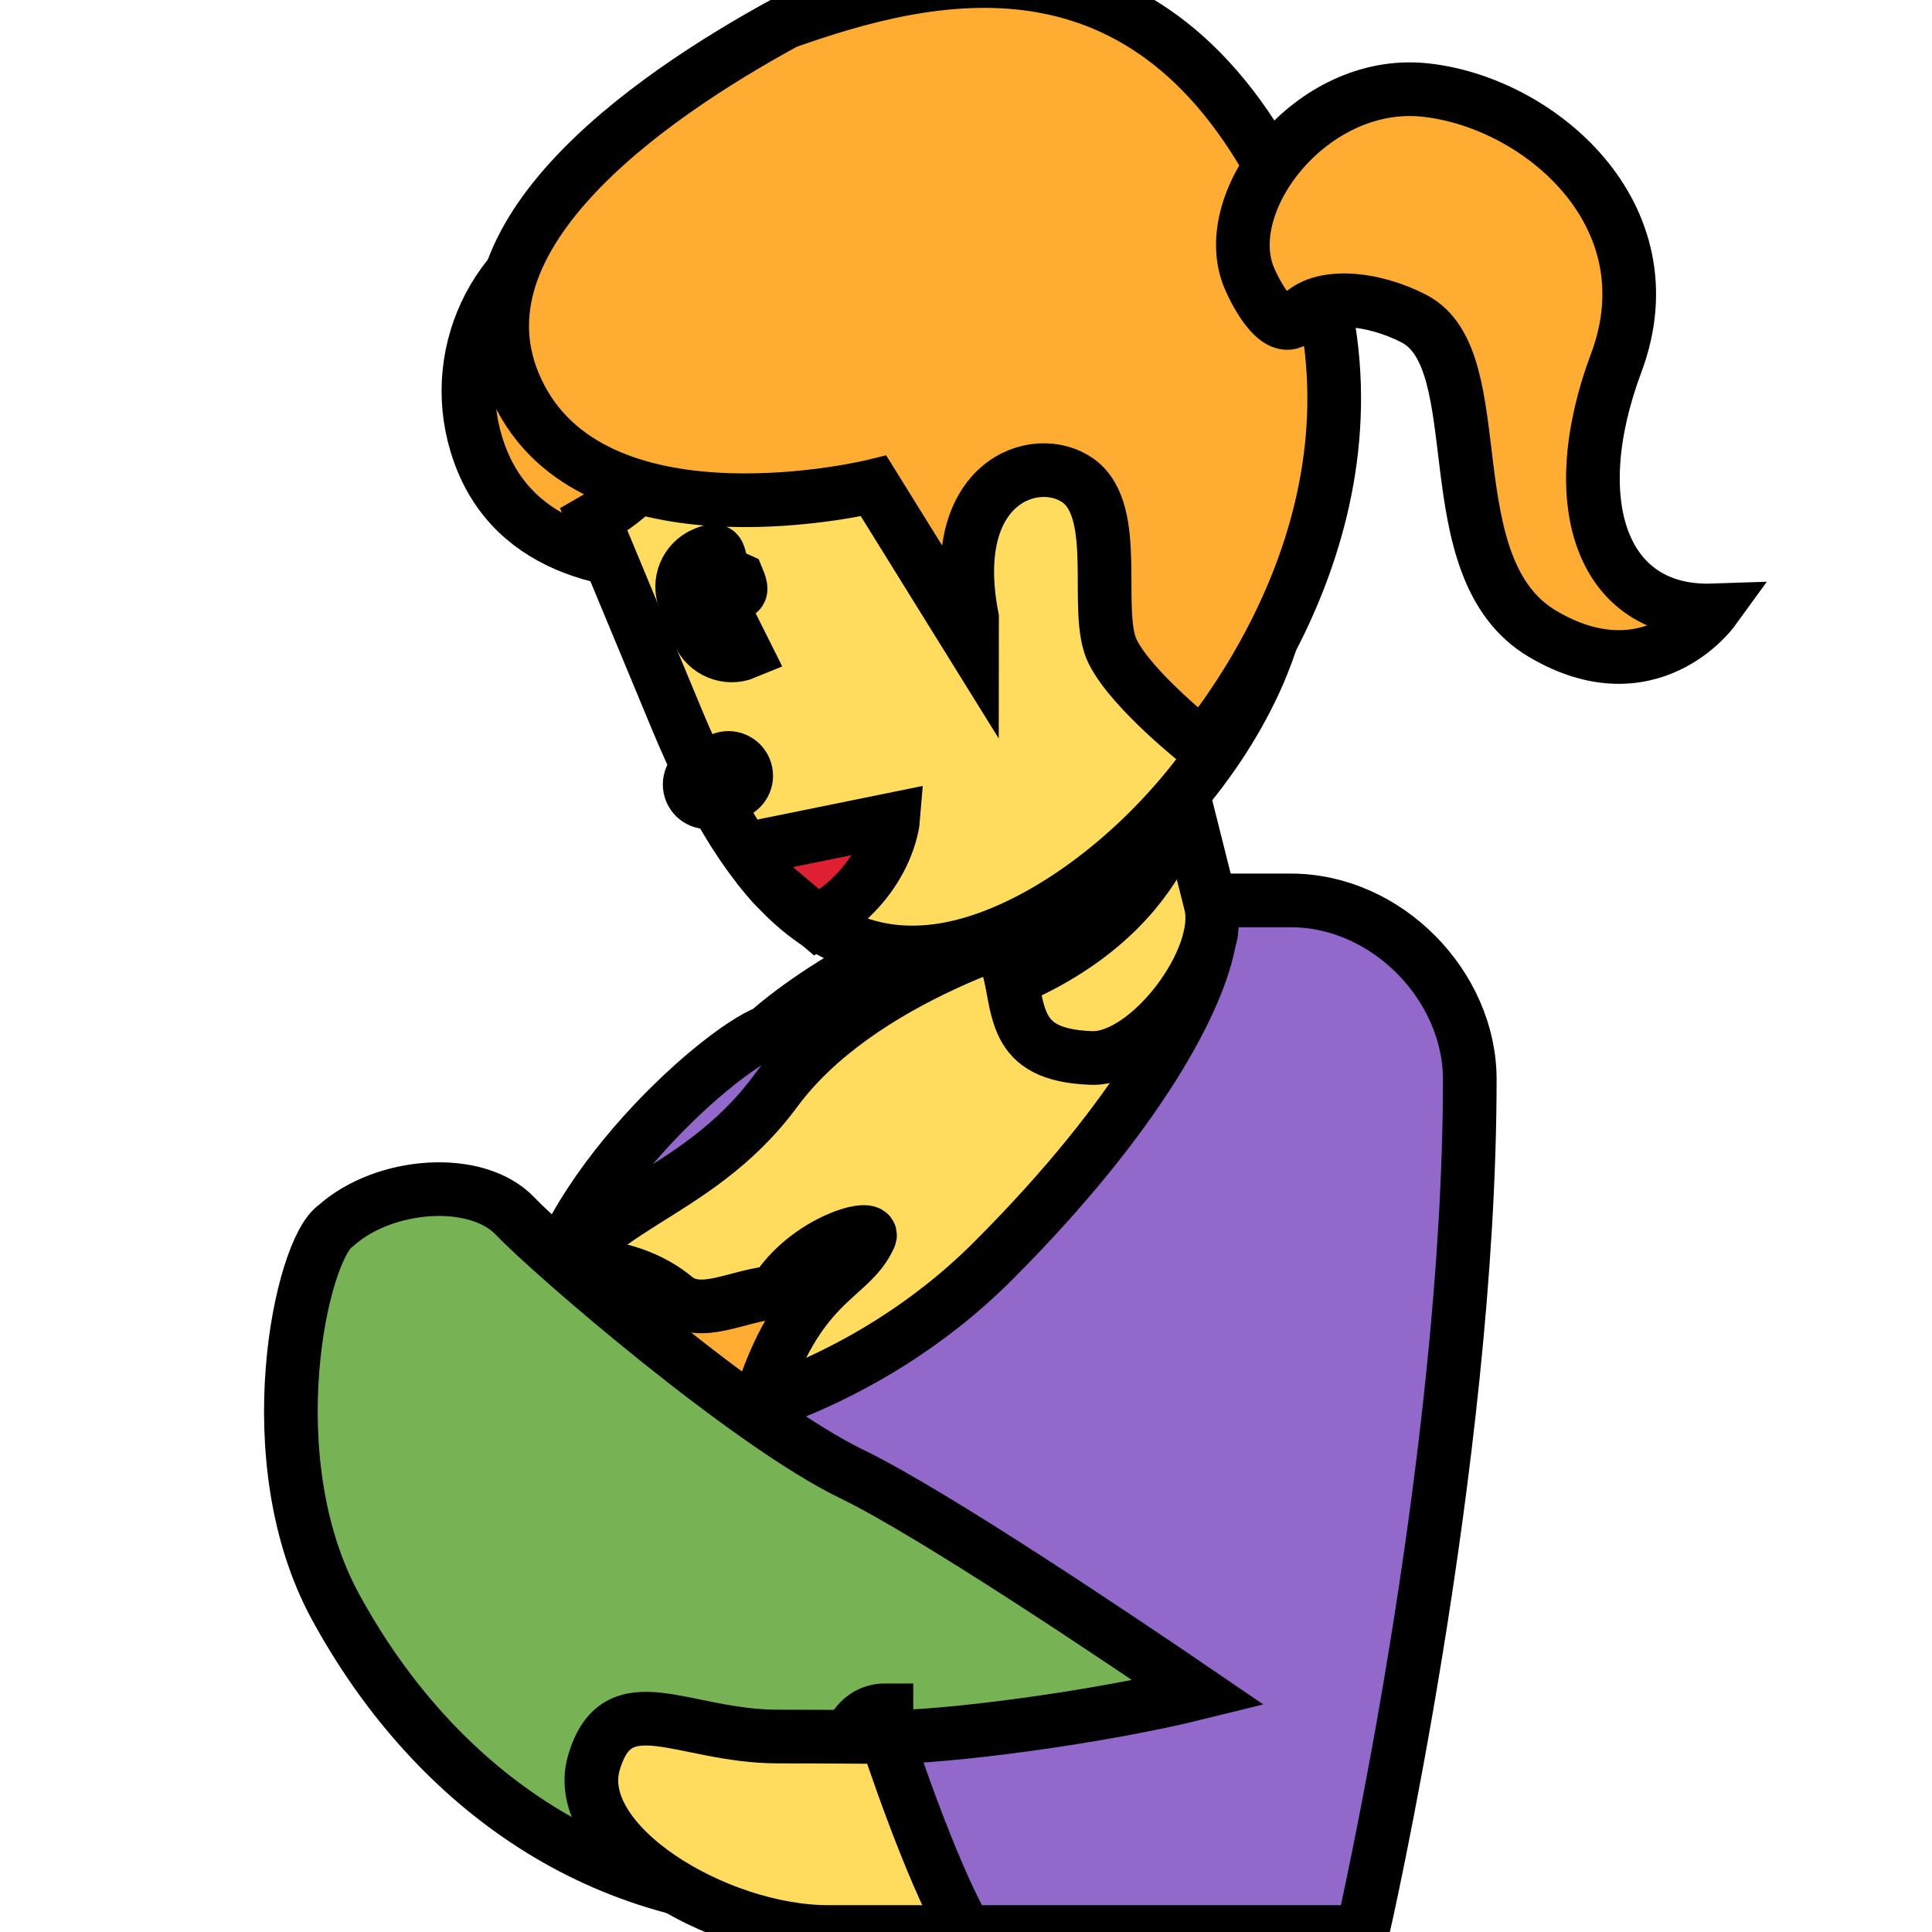
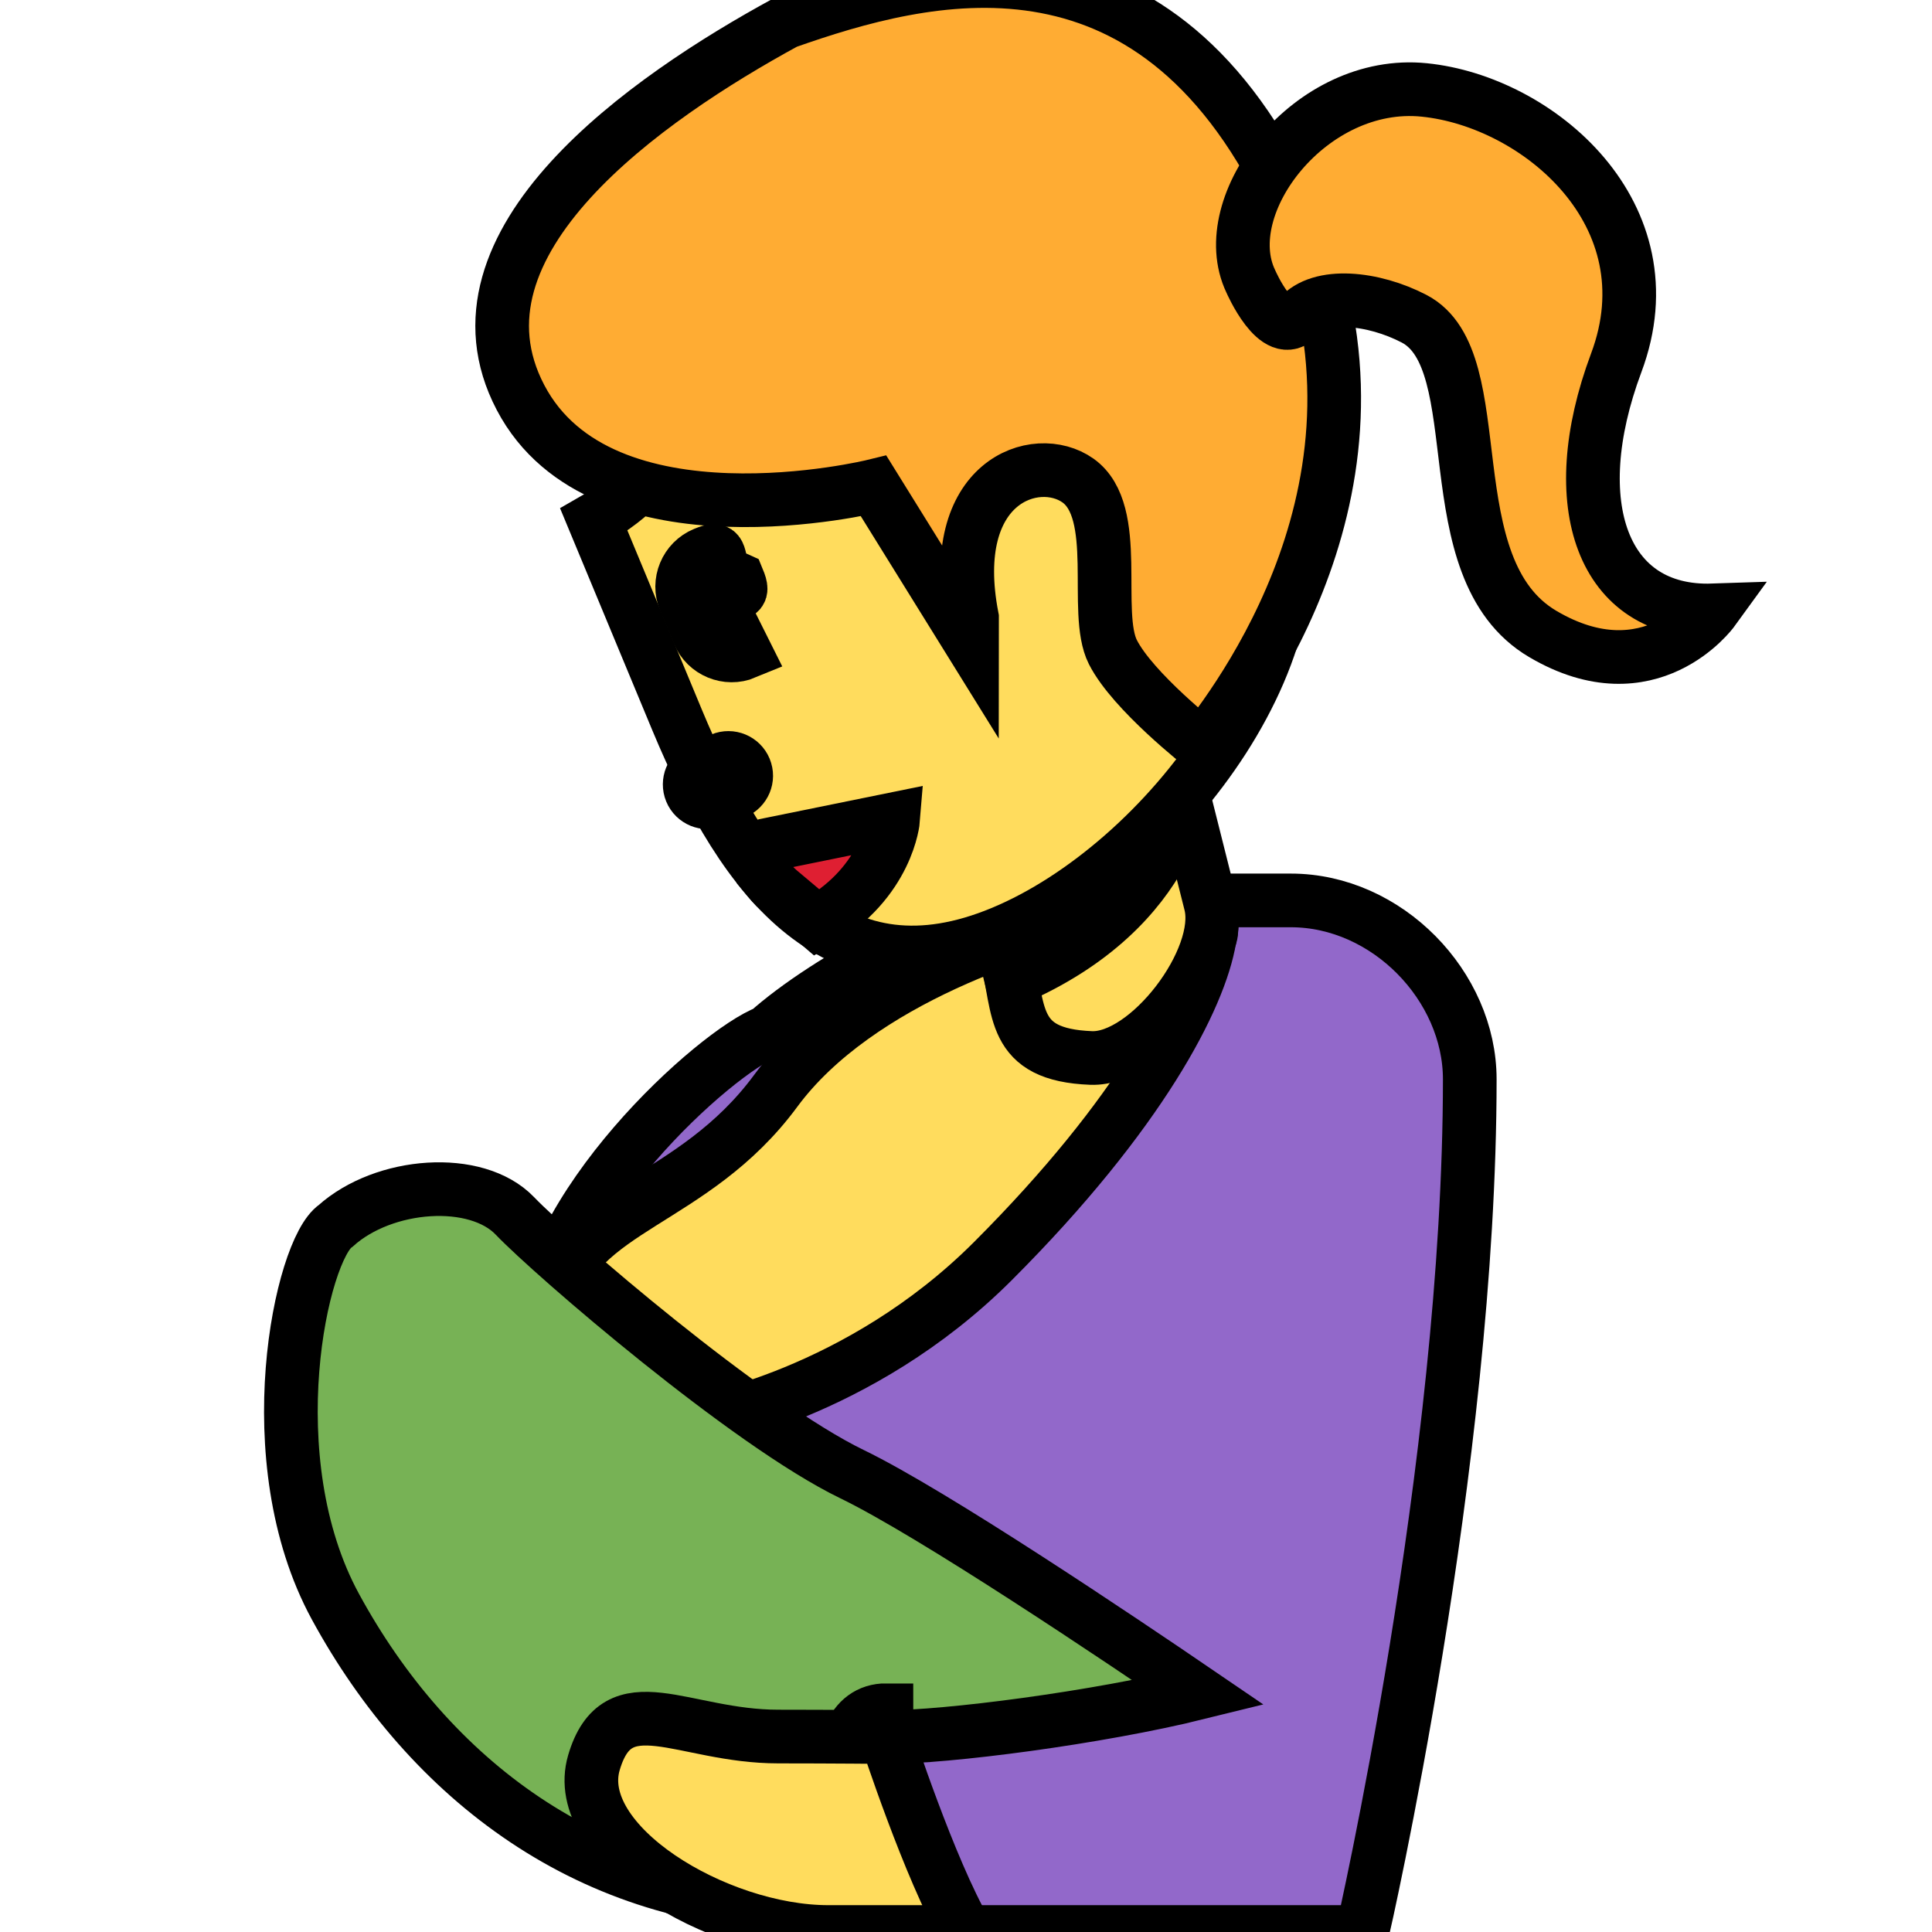
<svg xmlns="http://www.w3.org/2000/svg" viewBox="0 0 72 72">
  <path fill="#9268CA" d="M48.106 33.556h-8.564c-3.586 0-8.832 3.008-10.94 4.902-1.906.712-8.492 6.604-8.492 11.604 0 9.432 10.76 21.938 10.76 21.938h19.904s4-17.438 4-31.778c0-3.472-3.082-6.666-6.668-6.666z" stroke="#000000" stroke-width="2" />
  <path fill="#FFDC5D" d="M45.076 34.986c-0.356 2.168-2.554 6.492-8.076 12.014-5 5-11 6-11 6s-6.914.53-5.406-4.5c0.88-3.524 5.232-3.666 8.312-7.844 3.09-4.192 9.684-6.174 12.094-6.656 5-1 4.076.986 4.076.986z" stroke="#000000" stroke-width="2" />
-   <path fill="#FFAC33" d="M 28.87 48.164 C 27.446 48.28 26.118 49.152 25.152 48.352 C 23.56 47.032 21.144 46.966 20.968 47.5 C 21.014 49.552 23.2 50.466 23.6 52.612 C 23.614 52.686 23.636 52.76 23.654 52.836 C 23.786 53.22 26 53 26 53 C 26 53 27.144 52.778 28.278 52.382 C 29.716 47.676 31.696 47.698 32.408 46.094 C 32.646 45.554 30.082 46.214 28.87 48.164 Z" stroke="#000000" stroke-width="2" />
-   <path fill="#FFAC33" d="M 30.49 12.008 C 31.938 15.488 30.31 19.468 26.856 20.9 C 23.4 21.336 19.428 20.682 17.984 17.202 C 16.538 13.724 18.166 9.742 21.622 8.308 C 25.078 6.874 29.05 8.528 30.49 12.008 Z" stroke="#000000" stroke-width="2" />
  <path fill="#FFDC5D" d="M36.226 30.522l1.278 5.076c0.516 2.052.138 3.714 3.162 3.83 2.112.08 4.966-3.692 4.45-5.746l-1.276-5.076-7.614.916z" stroke="#000000" stroke-width="2" />
  <path fill="#FFCC4D" d="M36.226 30.522l1.468 5.988c6.264-2.678 6.472-7.438 6.472-7.438l-7.941.45z" stroke="#000000" stroke-width="2" />
  <path fill="#FFDC5D" d="M25.244 9.516s2.712 6.526-3.112 9.852l3.098 7.456c2.54 6.104 6 10.478 12.112 7.936 6.114-2.54 12.556-11.026 10.016-17.13l-2.562-6.172c-13.852 5.216-19.552-1.942-19.552-1.942z" stroke="#000000" stroke-width="2" />
  <path fill="#BF6952" d="M27.398 29.526l-0.774.322c-0.340.14-0.73-0.016-0.872-0.36-0.138-0.340.02-0.728.358-0.868l0.776-0.322c0.342-0.144.732.020.872.358.142.342-0.022.726-0.360.87z" stroke="#000000" stroke-width="2" />
  <path fill="#662113" d="M27.778 24.324c-0.678.282-1.458-0.042-1.74-0.718l-0.514-1.232c-0.282-0.674.042-1.458.722-1.738.68-0.284.462.042.742.716l0.512.232c0.280.676-0.041.458-0.722.74z" stroke="#000000" stroke-width="2" />
  <path fill="#DF1F32" d="M28.45 32.544c0.612.741.281.36 2 1.842 2.652-1.53 2.836-3.852 2.836-3.852l-4.711.958-0.126.052z" stroke="#000000" stroke-width="2" />
  <path fill="#FFAC33" d="M36.224 24.02l-3.666-5.908s-10.128 2.486-13.16-3.298C16.366 9.032 24.094 3.652 29.291.824c5.196-1.83 13.546-4.018 18.664 6.522 4.74 9.764-1.36 18.192-3.14 20.456 0 0-2.594-2.026-3.342-3.502-0.748-1.478.344-5.224-1.3-6.392-1.562-1.108-4.936.028-3.948 5.112z" stroke="#000000" stroke-width="2" />
  <path fill="#FFAC33" d="M46.612 10.484c-1.364-2.854 2.23-7.564 6.468-7.132 4.240.43 9.224 4.638 7.152 10.17-1.978 5.29-0.494 9.364 3.602 9.226 0 0-2.344 3.23-6.336.88-4.166-2.45-1.806-10.198-4.802-11.752-1.504-0.782-3.498-1.01-4.302-0.068-0.798.94-1.782-1.324-1.782-1.324z" stroke="#000000" stroke-width="2" />
  <path fill="#77B255" d="M33.036 64.734c2.210.014 7.876-0.718 11.634-1.648-2.914-1.988-9.892-6.684-12.92-8.15-3.876-1.876-11.124-8.124-12.562-9.624s-4.876-1.25-6.681.374c-1.282.866-2.998 8.692-0.008 14.188 3.494 6.424 9.538 11.078 17.488 11.078 2.1 0 3.956-0.268 5.602-0.696-4.506-0.436-5.212-6.538-2.554-6.522z" stroke="#000000" stroke-width="2" />
  <path fill="#FFDC5D" d="M36 72h-5.13c-4.188 0-9.62-3.312-8.736-6.312.88-2.99 3.308-0.972 6.868-0.972 2 0 4.036.02 4.036.02S34.636 69.648 36 72z" stroke="#000000" stroke-width="2" />
</svg>
